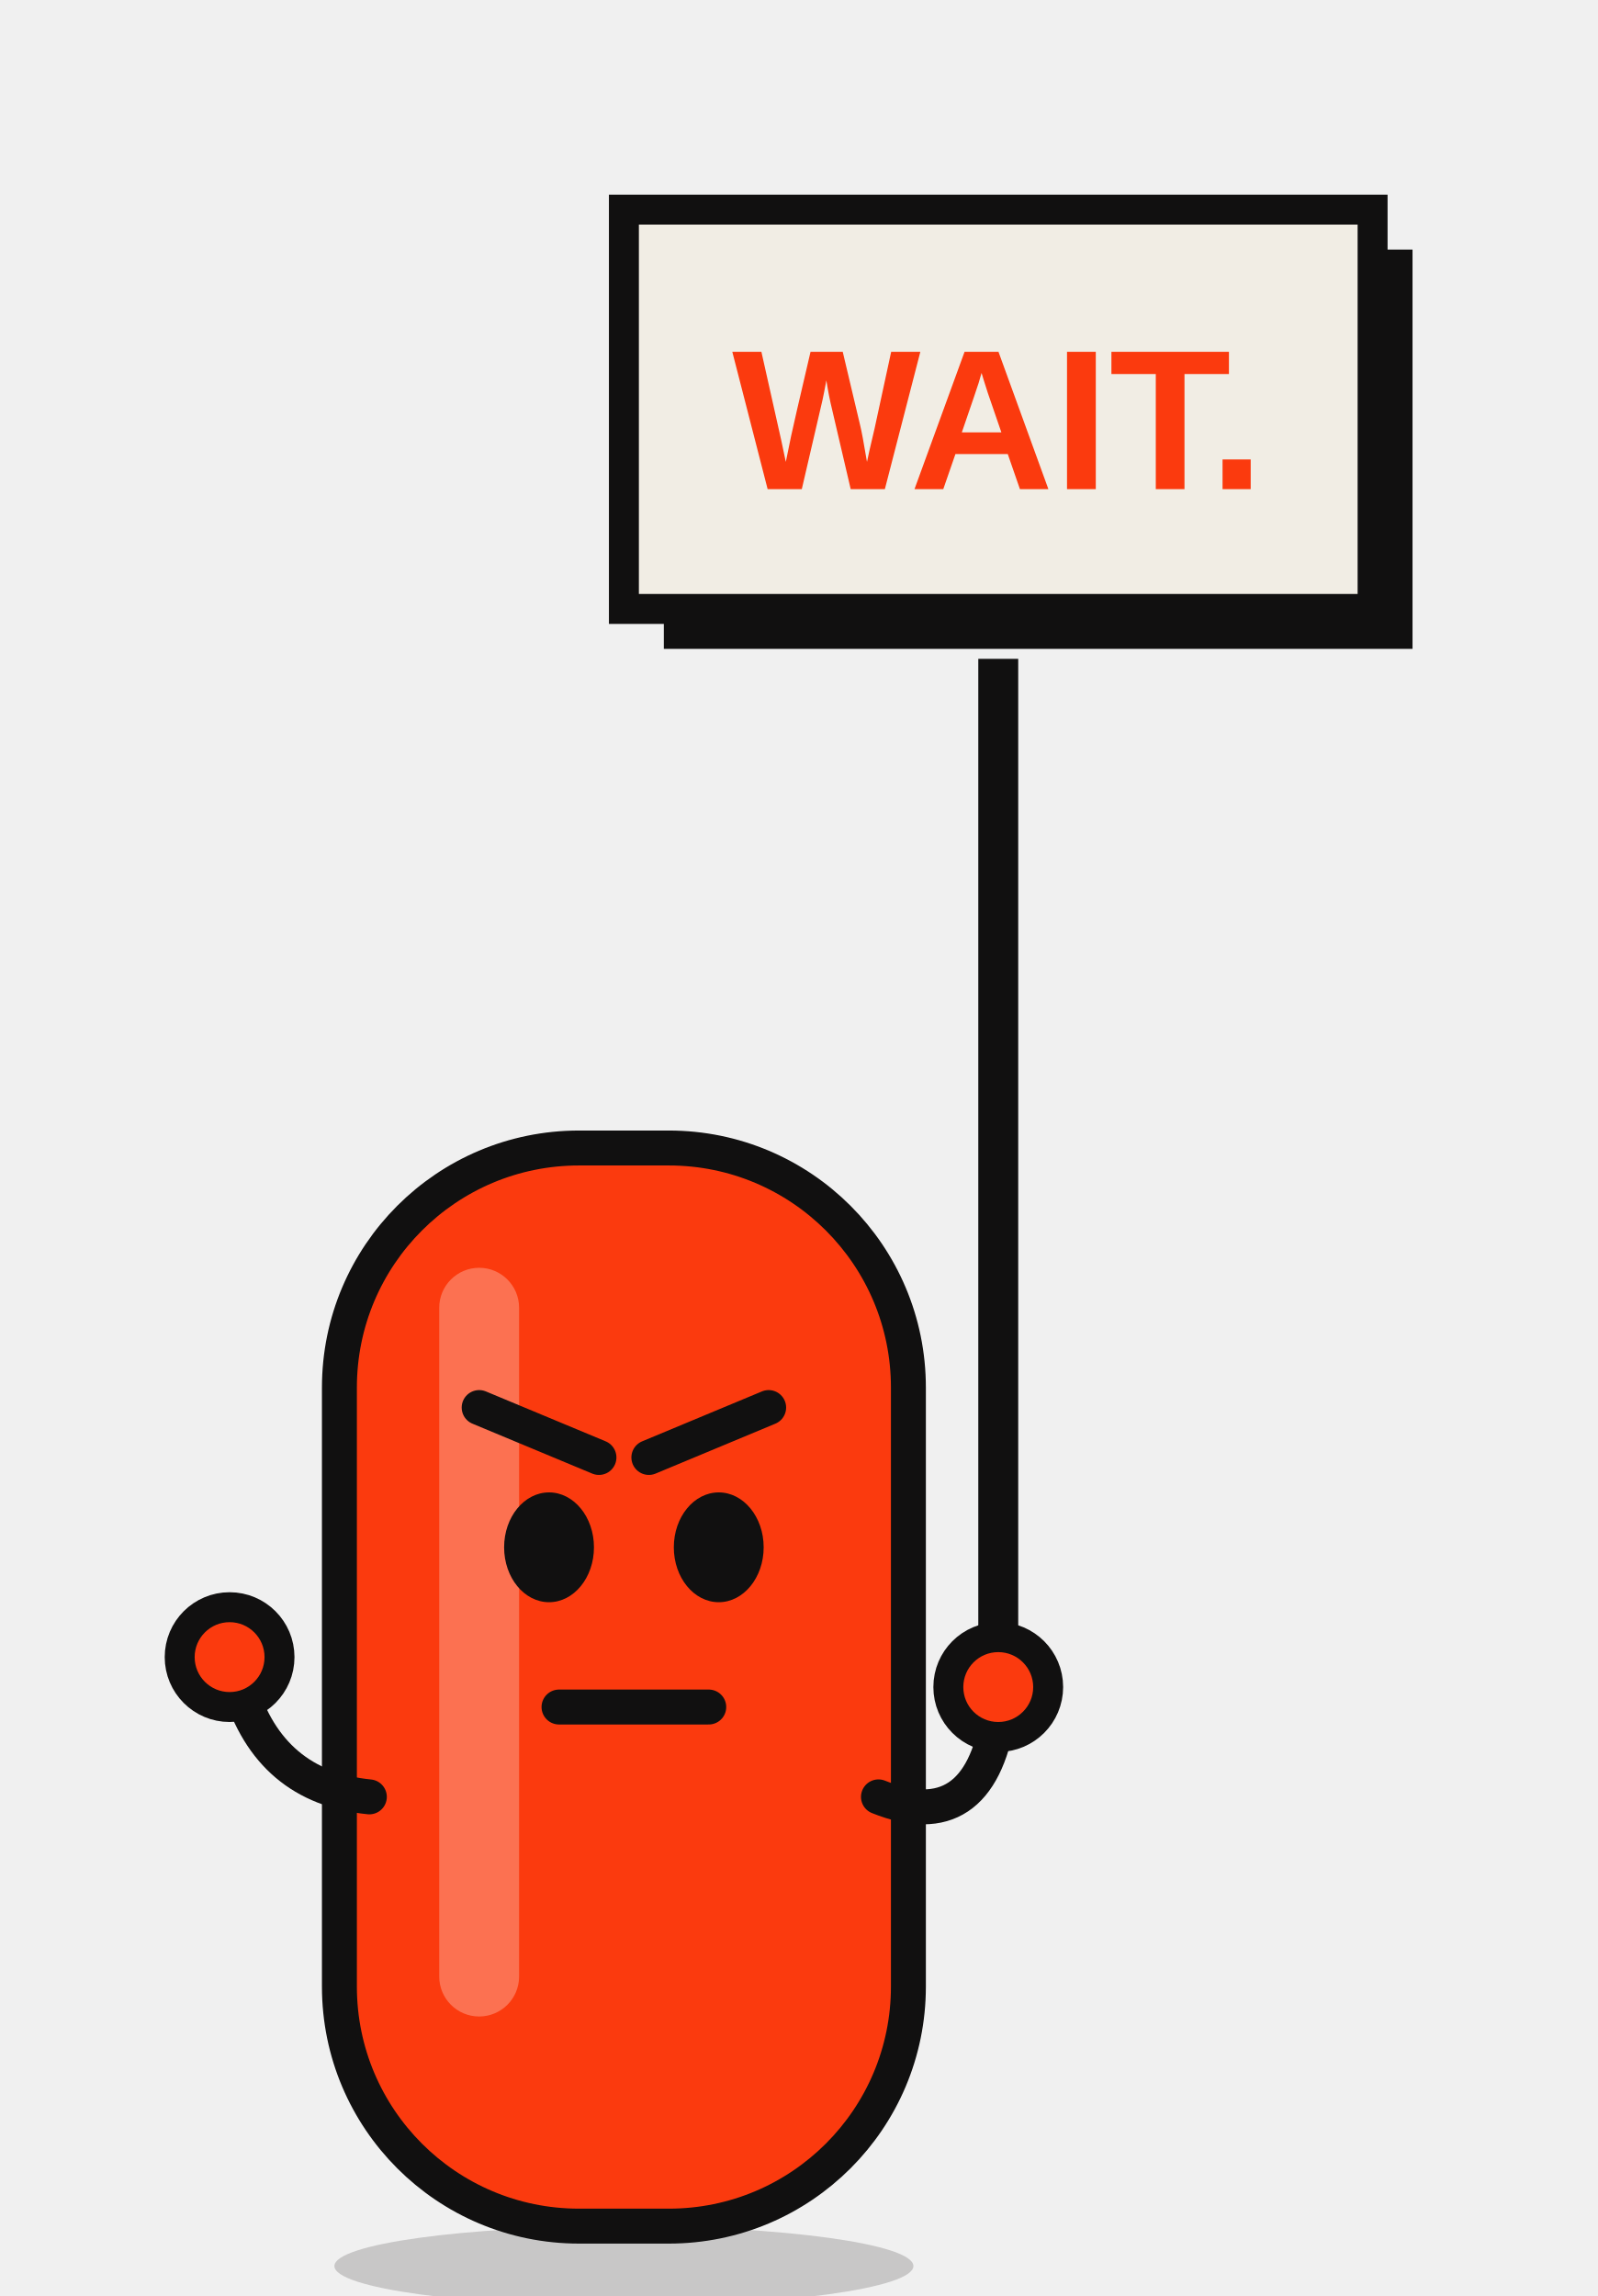
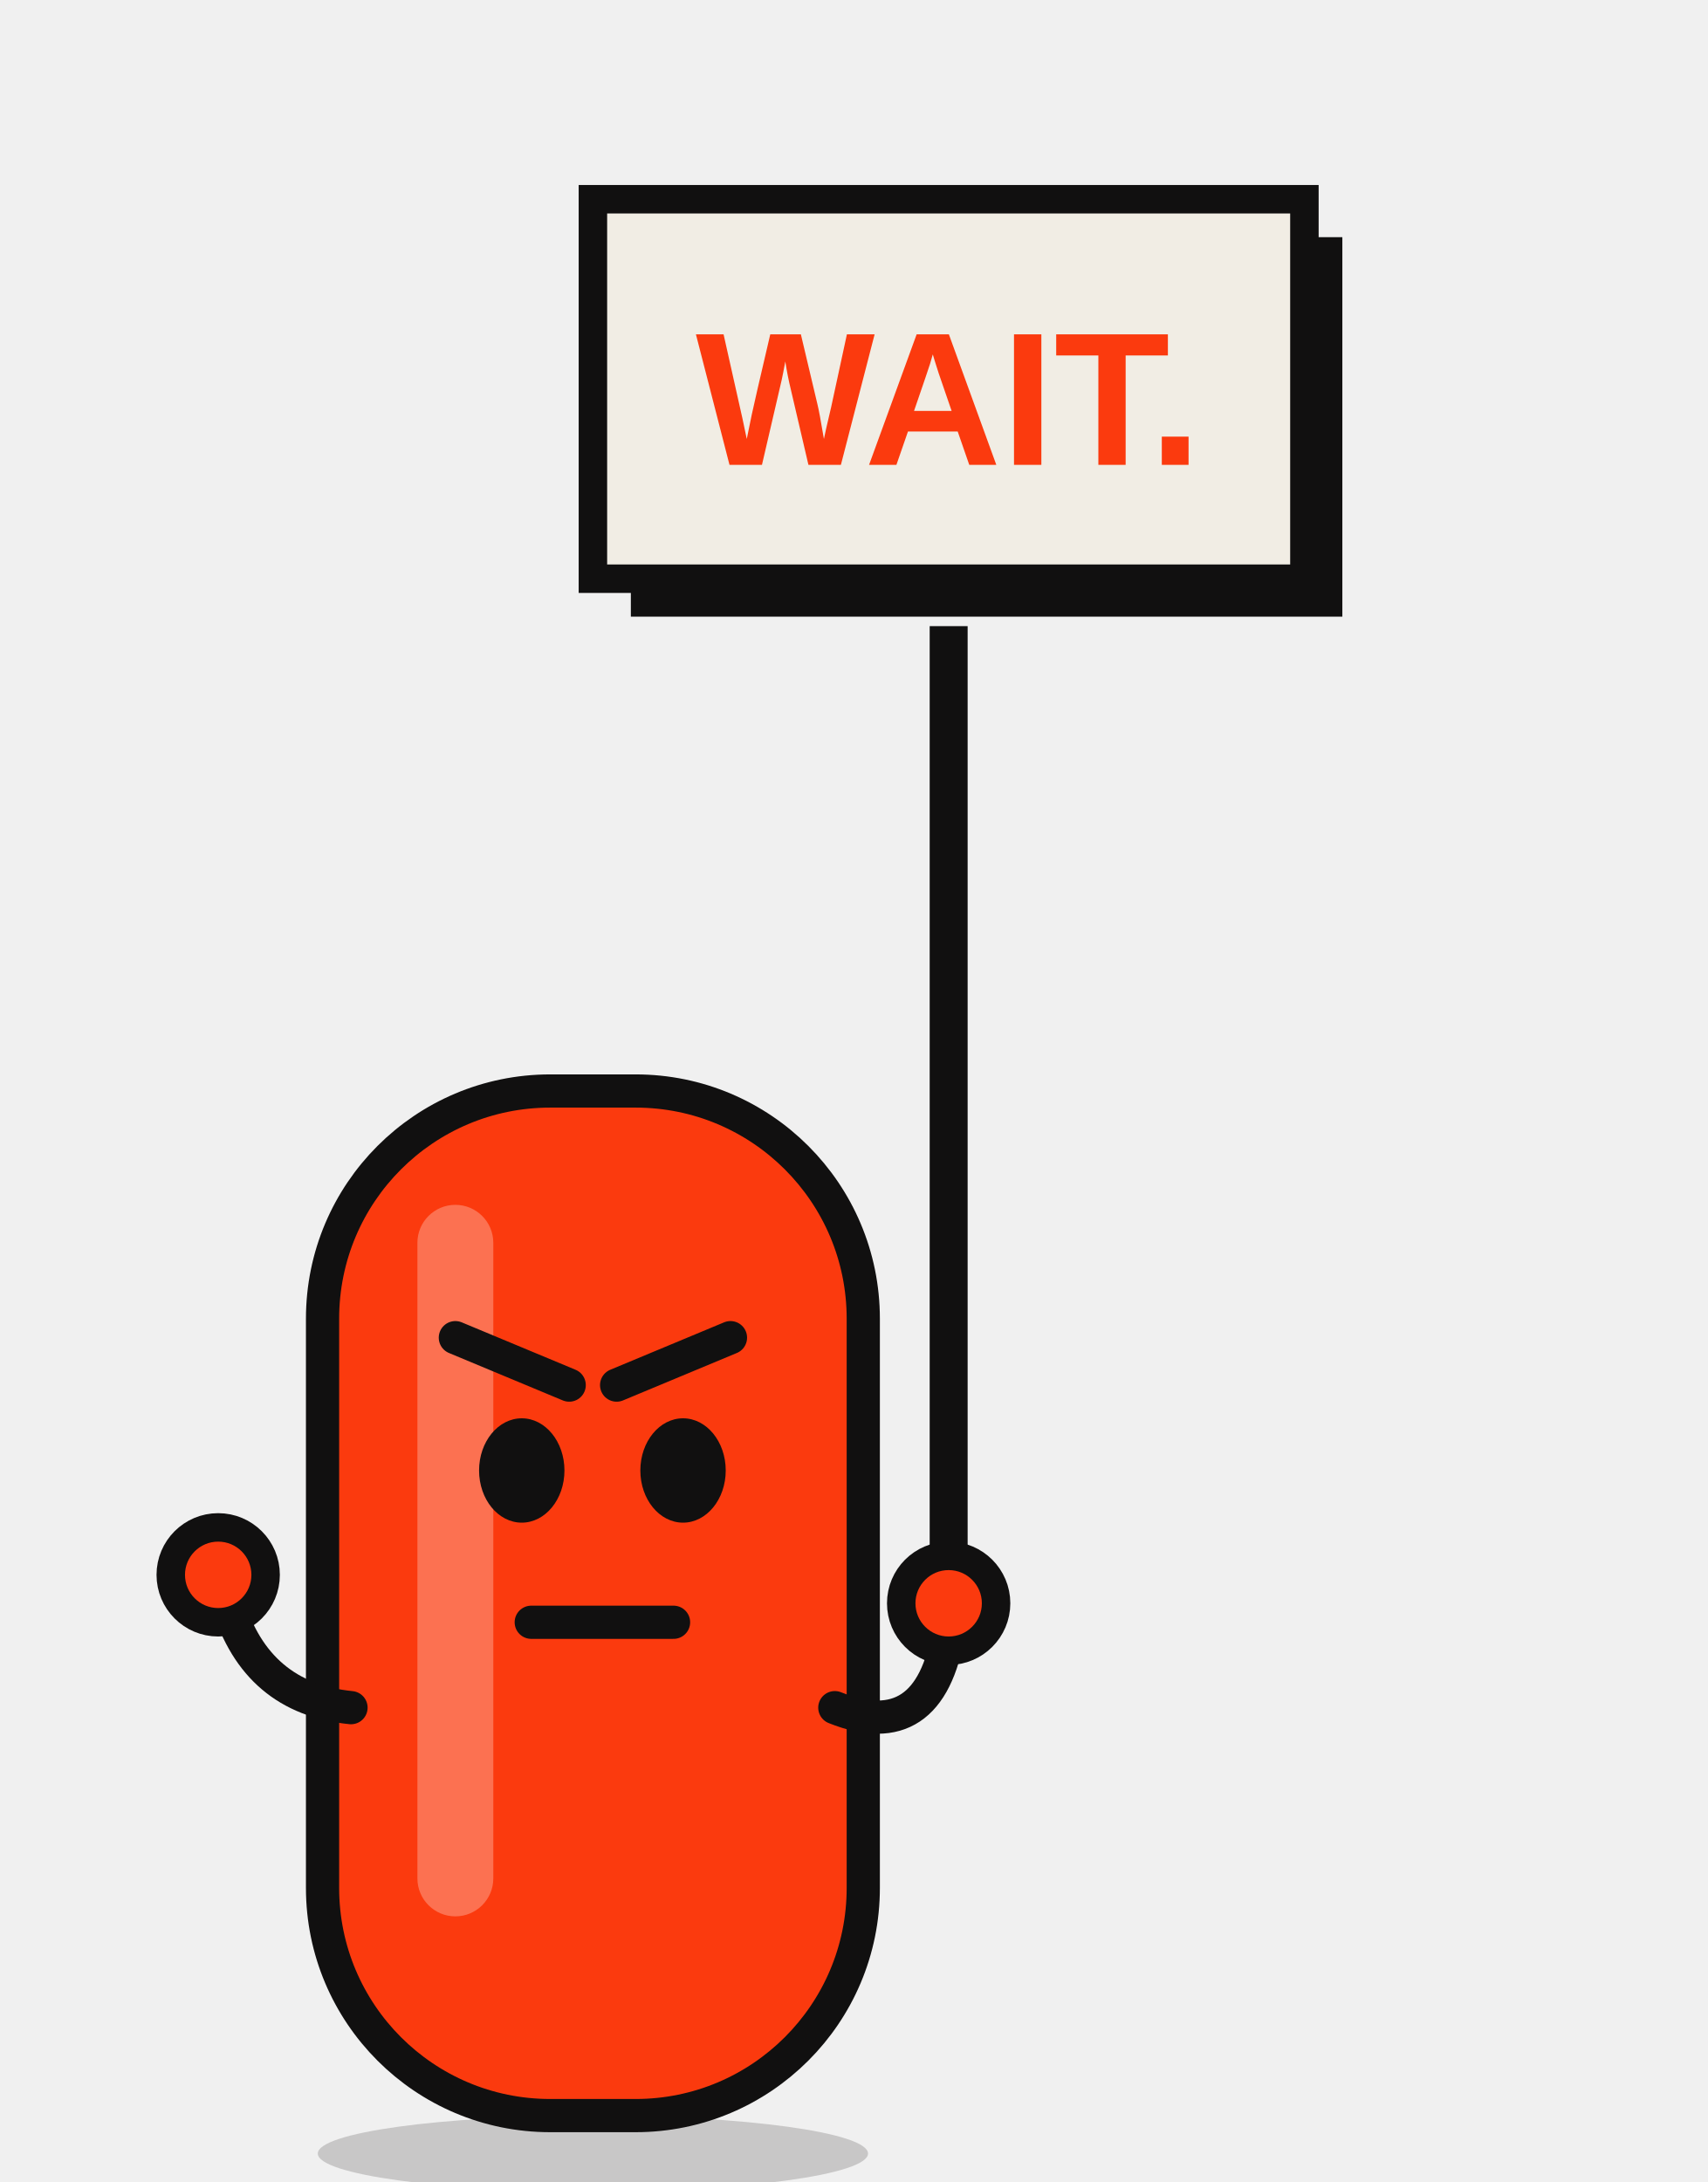
- <svg xmlns="http://www.w3.org/2000/svg" viewBox="-50 -210 320 460" role="img" aria-label="Peg holds up a sign: WAIT.">
+ <svg xmlns="http://www.w3.org/2000/svg" viewBox="-50 -210 360 460" role="img" aria-label="Peg holds up a sign: WAIT.">
  <style>
.peg{animation:stomp 2.4s ease-in-out infinite;transform-box:view-box;transform-origin:75px 236px}
.sign{animation:wave 2.4s ease-in-out infinite;transform-box:view-box;transform-origin:150px 128px}
@keyframes stomp{0%,40%,100%{transform:none}8%{transform:translateY(-10px)}16%{transform:scale(1.06,.94)}24%{transform:none}}
@keyframes wave{0%,40%,100%{transform:rotate(0)}6%{transform:rotate(-7deg)}14%{transform:rotate(6deg)}22%{transform:rotate(-4deg)}30%{transform:rotate(2deg)}}
@media (prefers-reduced-motion:reduce){.peg,.sign,.spark,.drop,.eyes,.wave,.shadow{animation:none}.spark,.drop{opacity:0}}
</style>
  <ellipse cx="75" cy="244" rx="58" ry="8" fill="#111010" fill-opacity="0.18" />
  <g class="peg">
    <g class="sign">
      <rect x="146" y="-78" width="8" height="206" fill="#111010" />
      <rect x="83" y="-160" width="150" height="80" fill="#111010" />
      <rect x="75" y="-168" width="150" height="80" fill="#f1ede4" stroke="#111010" stroke-width="6" />
      <text x="150" y="-112" text-anchor="middle" font-family="'Helvetica Neue', Arial, sans-serif" font-weight="900" font-size="40" fill="#fb3a0e">WAIT.</text>
    </g>
    <rect x="18" y="20" width="114" height="216" rx="48" fill="#fb3a0e" stroke="#111010" stroke-width="7" />
    <rect x="38" y="44" width="16" height="150" rx="8" fill="#ffffff" fill-opacity="0.28" />
    <path d="M46 72 L70 82 M104 72 L80 82" stroke="#111010" stroke-width="7" stroke-linecap="round" />
    <ellipse cx="60" cy="100" rx="9" ry="11" fill="#111010" />
    <ellipse cx="94" cy="100" rx="9" ry="11" fill="#111010" />
    <path d="M62 132 L92 132" fill="none" stroke="#111010" stroke-width="7" stroke-linecap="round" />
    <path d="M126 150 Q146 158 150 134" fill="none" stroke="#111010" stroke-width="7" stroke-linecap="round" />
    <circle cx="150" cy="128" r="10" fill="#fb3a0e" stroke="#111010" stroke-width="6" />
    <path d="M24 150 Q4 148 -2 128" fill="none" stroke="#111010" stroke-width="7" stroke-linecap="round" />
    <circle cx="-4" cy="122" r="10" fill="#fb3a0e" stroke="#111010" stroke-width="6" />
  </g>
</svg>
